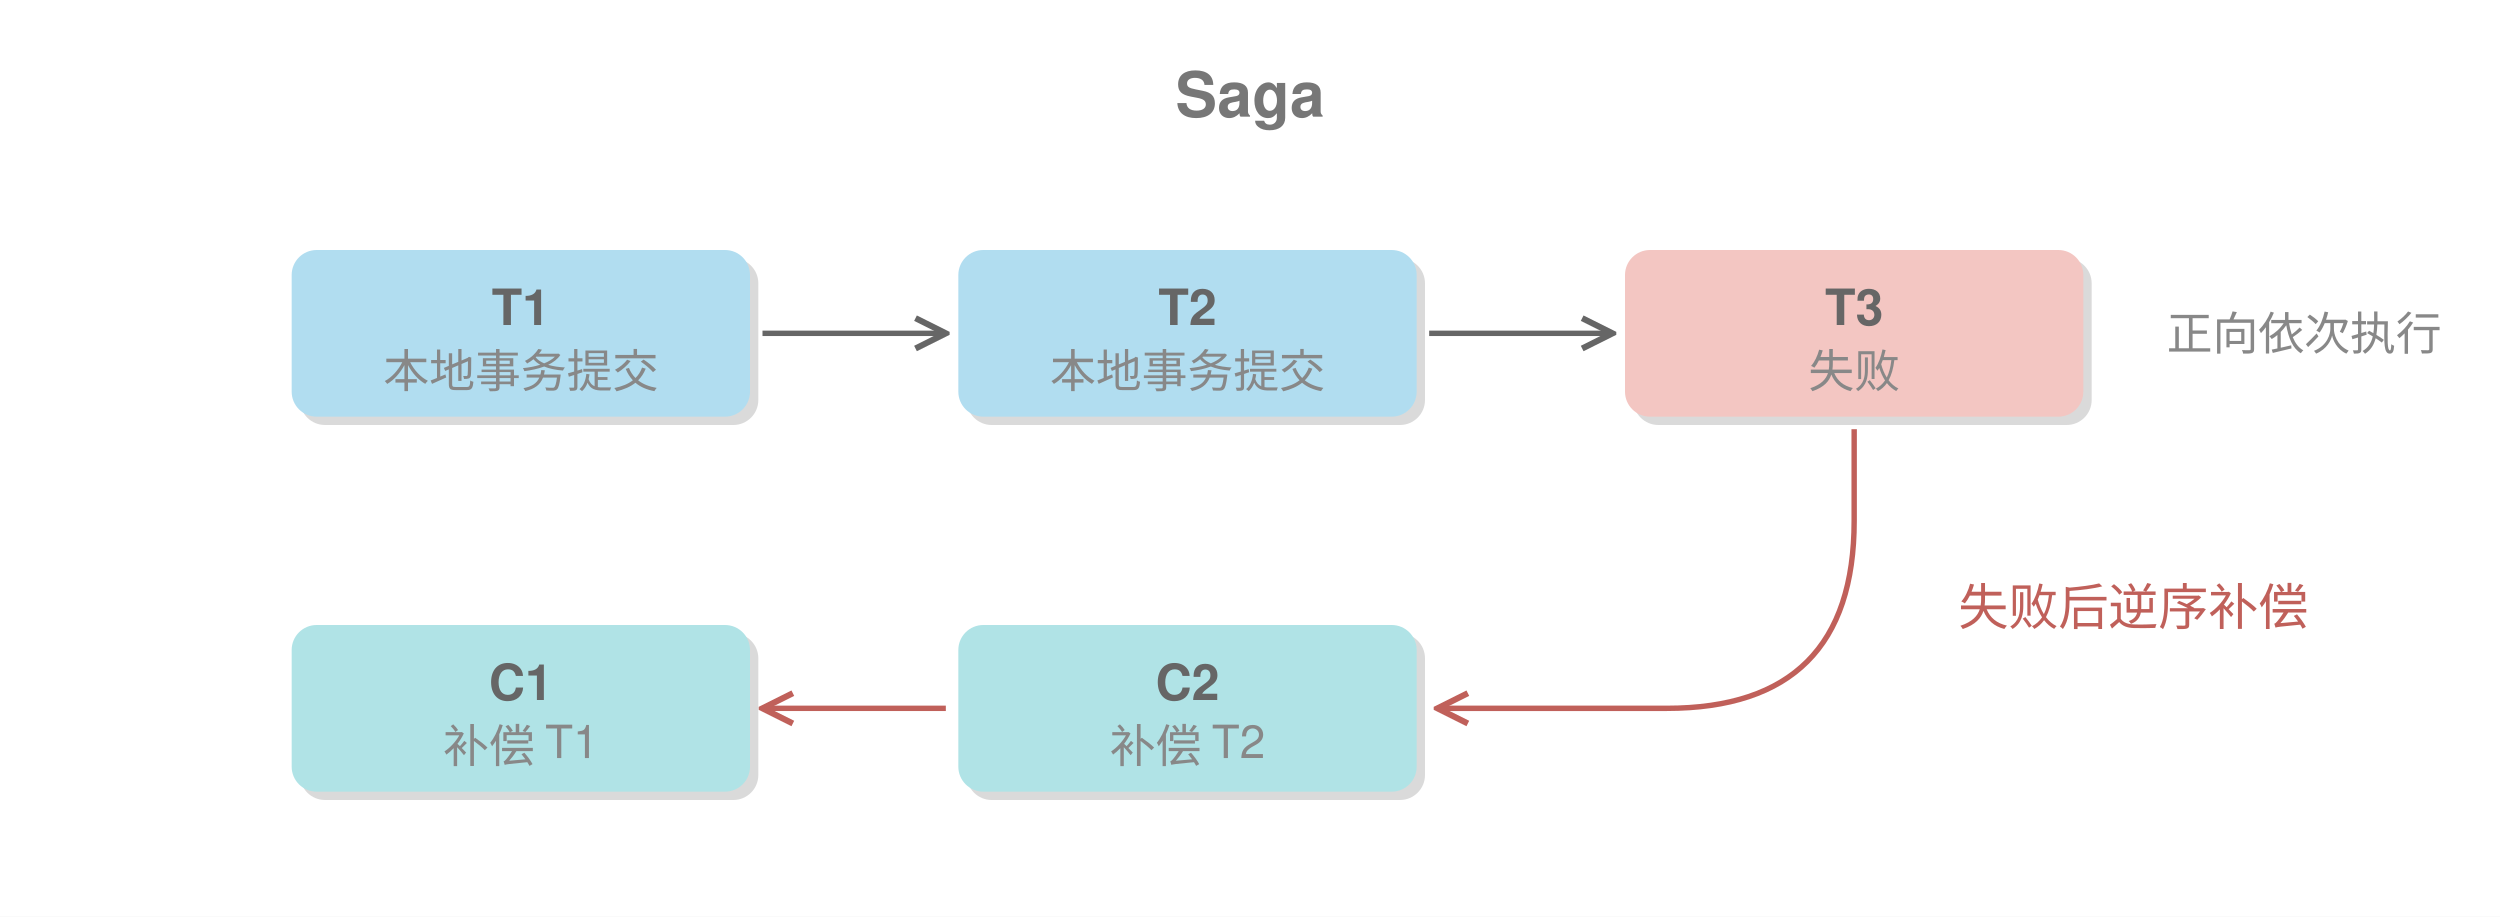
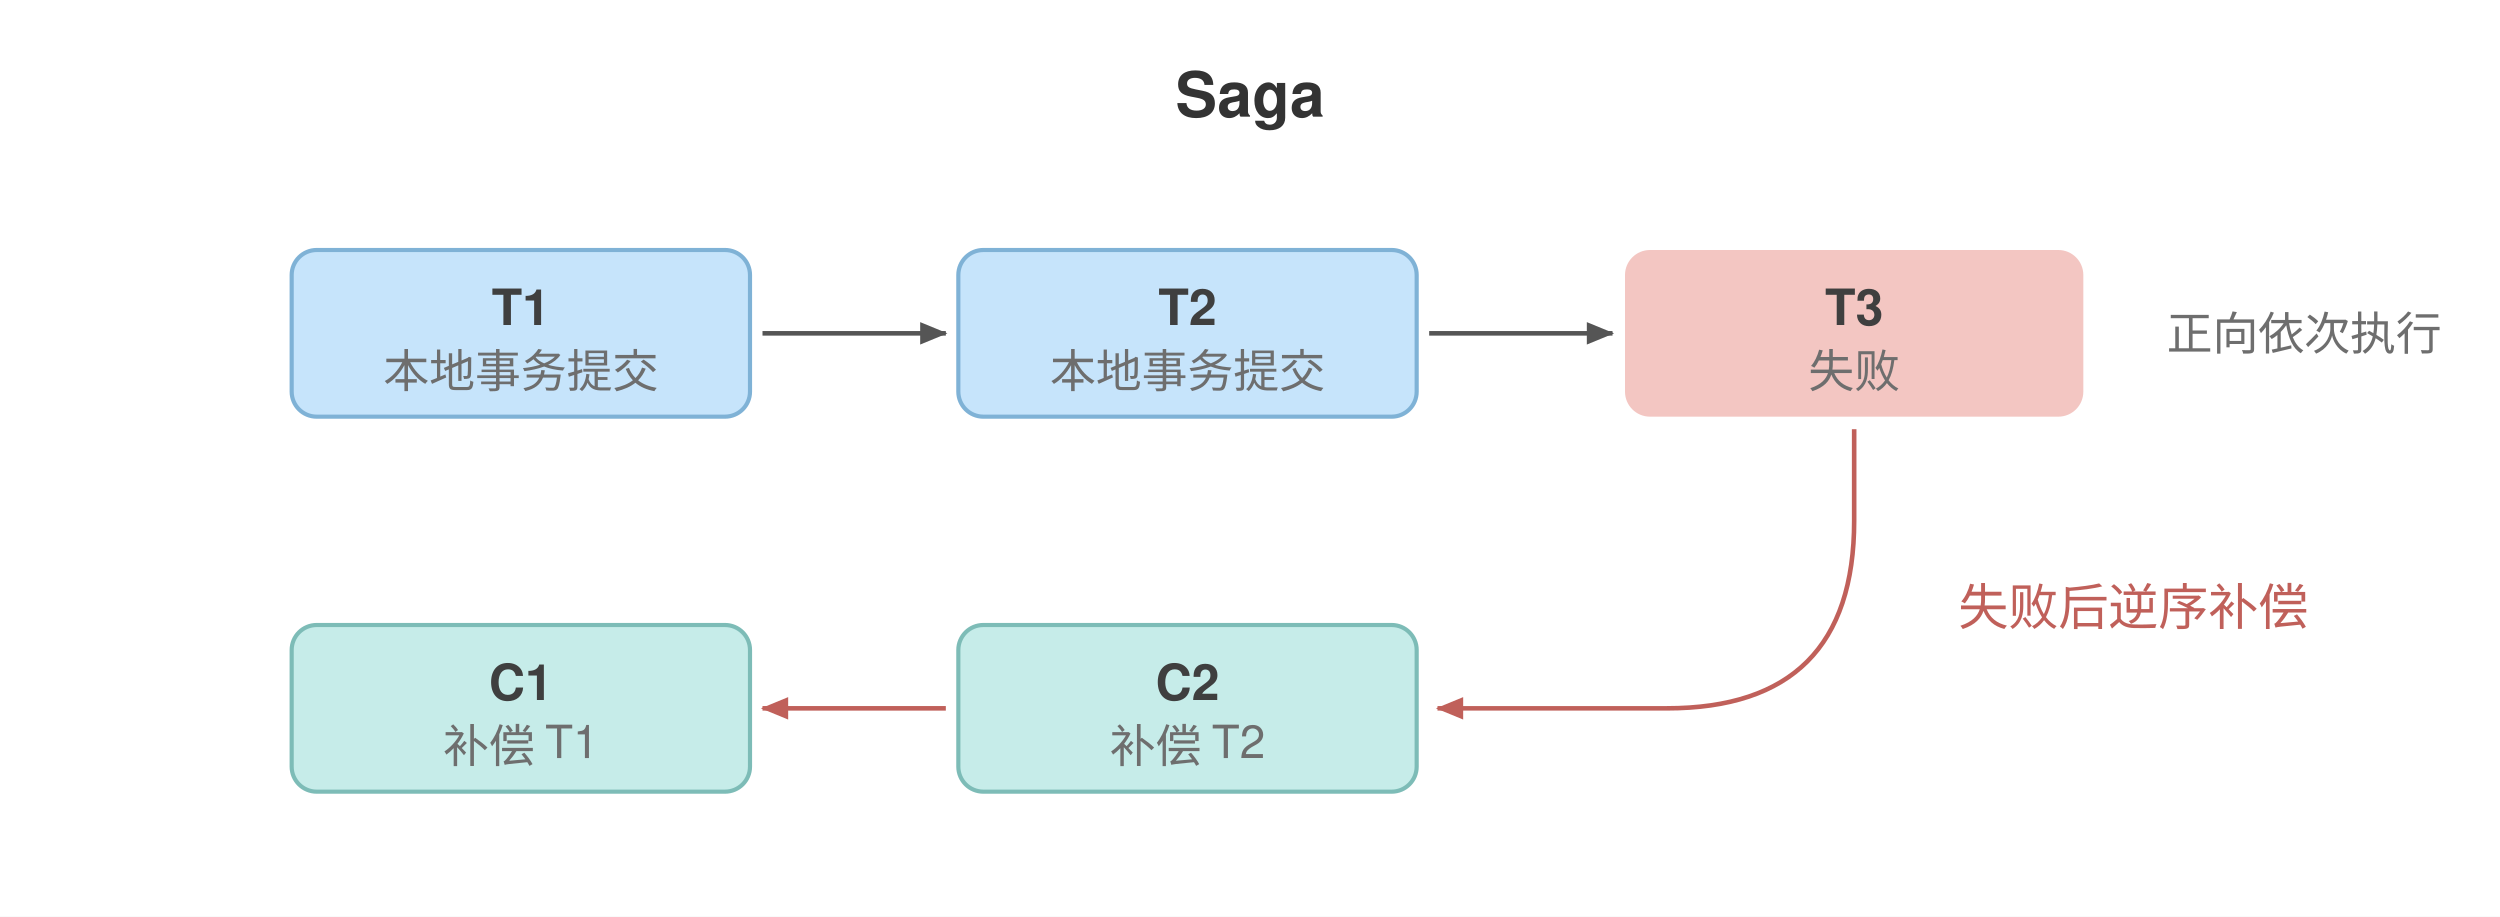
<svg xmlns="http://www.w3.org/2000/svg" width="600" height="220" viewBox="0 0 600 220">
  <style>
-     text { font-family: "PingFang SC", "Microsoft YaHei", Helvetica, Arial, sans-serif; fill: #666; font-size: 12px; }
-     .title { font-weight: bold; font-size: 15px; fill: #777; text-anchor: middle; }
+     text { font-family: "PingFang SC", "Microsoft YaHei", Helvetica, Arial, sans-serif; fill: #3F3F3F; font-size: 12px; }
+     .title { font-weight: bold; font-size: 15px; fill: #333; text-anchor: middle; }
    .b { font-weight: bold; }
    .c { text-anchor: middle; }
    .e { text-anchor: end; }
    .note { fill: #C0605A; }
    .ok { fill: #6A9F68; }
-     .sub { font-size: 11px; fill: #888; }
+     .sub { font-size: 11px; fill: #6E6E6E; }
    .mono { font-family: Menlo, Consolas, monospace; }
-     .arrow { stroke: #666; stroke-width: 1.3; fill: none; marker-end: url(#a); }
+     .arrow { stroke: #555; stroke-width: 1.1; fill: none; marker-end: url(#a); }
    .red { stroke: #C0605A; marker-end: url(#r); }
    .green { stroke: #6A9F68; marker-end: url(#g); }
    .dash { stroke-dasharray: 5 4; }
-     .line { stroke: #666; stroke-width: 1.3; fill: none; }
+     .line { stroke: #555; stroke-width: 1.1; fill: none; }
    .frame { fill: none; stroke: #999; stroke-width: 1; stroke-dasharray: 4 3; }
    .shadow { fill: #DADADA; }
  </style>
  <defs>
    <marker id="a" viewBox="0 0 10 10" refX="9" refY="5" markerWidth="7" markerHeight="7" orient="auto-start-reverse">
-       <path d="M1,1 L9,5 L1,9" fill="none" stroke="#666" stroke-width="1.6" />
+       <path d="M1,1.5 L9.5,5 L1,8.5 z" fill="#555" />
    </marker>
    <marker id="r" viewBox="0 0 10 10" refX="9" refY="5" markerWidth="7" markerHeight="7" orient="auto-start-reverse">
-       <path d="M1,1 L9,5 L1,9" fill="none" stroke="#C0605A" stroke-width="1.6" />
+       <path d="M1,1.5 L9.5,5 L1,8.5 z" fill="#C0605A" />
    </marker>
    <marker id="g" viewBox="0 0 10 10" refX="9" refY="5" markerWidth="7" markerHeight="7" orient="auto-start-reverse">
-       <path d="M1,1 L9,5 L1,9" fill="none" stroke="#6A9F68" stroke-width="1.6" />
+       <path d="M1,1.5 L9.5,5 L1,8.5 z" fill="#6A9F68" />
    </marker>
  </defs>
  <rect width="100%" height="100%" fill="#FFFFFF" />
  <text x="300" y="28" class="title">Saga</text>
-   <rect x="72" y="62" width="110" height="40" rx="6" class="shadow" />
-   <rect x="70" y="60" width="110" height="40" rx="6" fill="#B1DDF0" />
+   <rect x="70" y="60" width="110" height="40" rx="6" fill="#C6E4FB" stroke="#7FB2D6" />
  <text x="125" y="78" class="b c">T1</text>
  <text x="125" y="93" class="sub c">本地事务提交</text>
-   <rect x="232" y="62" width="110" height="40" rx="6" class="shadow" />
-   <rect x="230" y="60" width="110" height="40" rx="6" fill="#B1DDF0" />
+   <rect x="230" y="60" width="110" height="40" rx="6" fill="#C6E4FB" stroke="#7FB2D6" />
  <text x="285" y="78" class="b c">T2</text>
  <text x="285" y="93" class="sub c">本地事务提交</text>
-   <rect x="392" y="62" width="110" height="40" rx="6" class="shadow" />
  <rect x="390" y="60" width="110" height="40" rx="6" fill="#F3C6C2" />
  <text x="445" y="78" class="b c">T3</text>
  <text x="445" y="93" class="sub c">失败</text>
  <line x1="183" y1="80" x2="227" y2="80" class="arrow " />
  <line x1="343" y1="80" x2="387" y2="80" class="arrow " />
-   <rect x="72" y="152" width="110" height="40" rx="6" class="shadow" />
-   <rect x="70" y="150" width="110" height="40" rx="6" fill="#B0E3E6" />
+   <rect x="70" y="150" width="110" height="40" rx="6" fill="#C6ECE9" stroke="#7DBCB7" />
  <text x="125" y="168" class="b c">C1</text>
  <text x="125" y="183" class="sub c">补偿 T1</text>
-   <rect x="232" y="152" width="110" height="40" rx="6" class="shadow" />
-   <rect x="230" y="150" width="110" height="40" rx="6" fill="#B0E3E6" />
+   <rect x="230" y="150" width="110" height="40" rx="6" fill="#C6ECE9" stroke="#7DBCB7" />
  <text x="285" y="168" class="b c">C2</text>
  <text x="285" y="183" class="sub c">补偿 T2</text>
  <path d="M445,103 L445,125 Q445,170 400,170 L345,170" class="arrow red" />
  <line x1="227" y1="170" x2="183" y2="170" class="arrow red" />
  <text x="520" y="84" class="sub">正向依次执行</text>
  <text x="470" y="150" class="note">失败后逆序补偿</text>
</svg>
